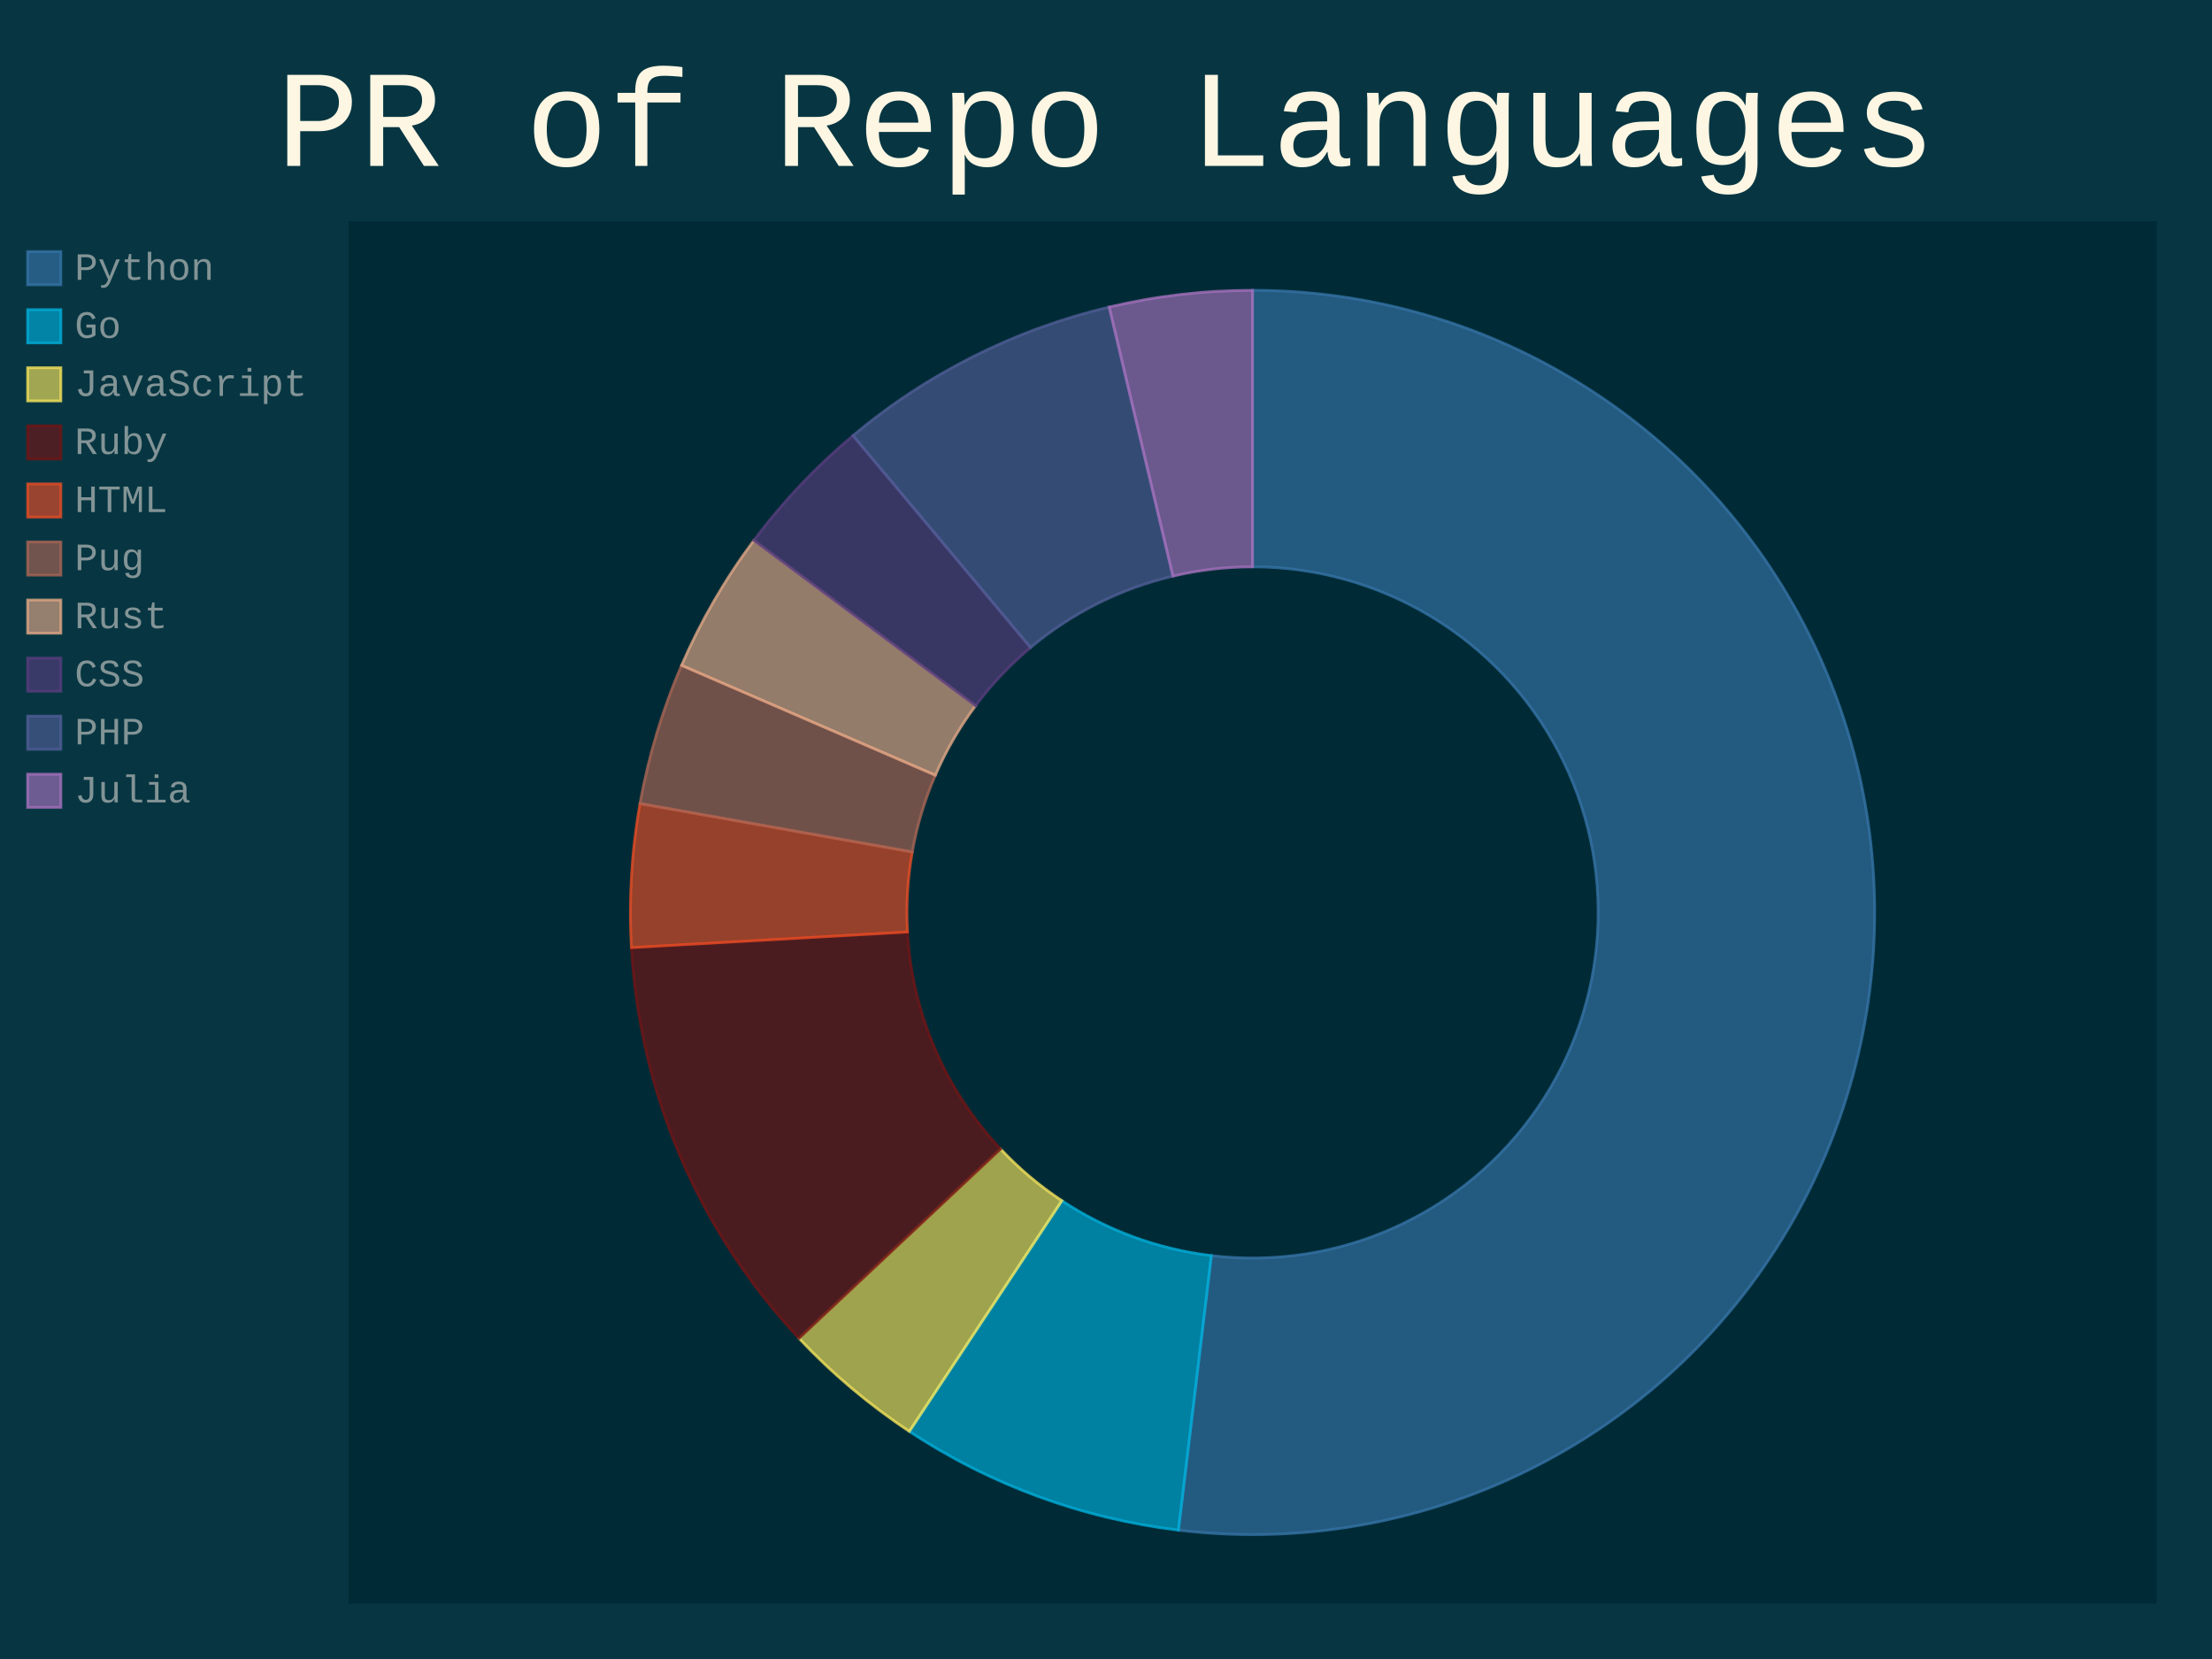
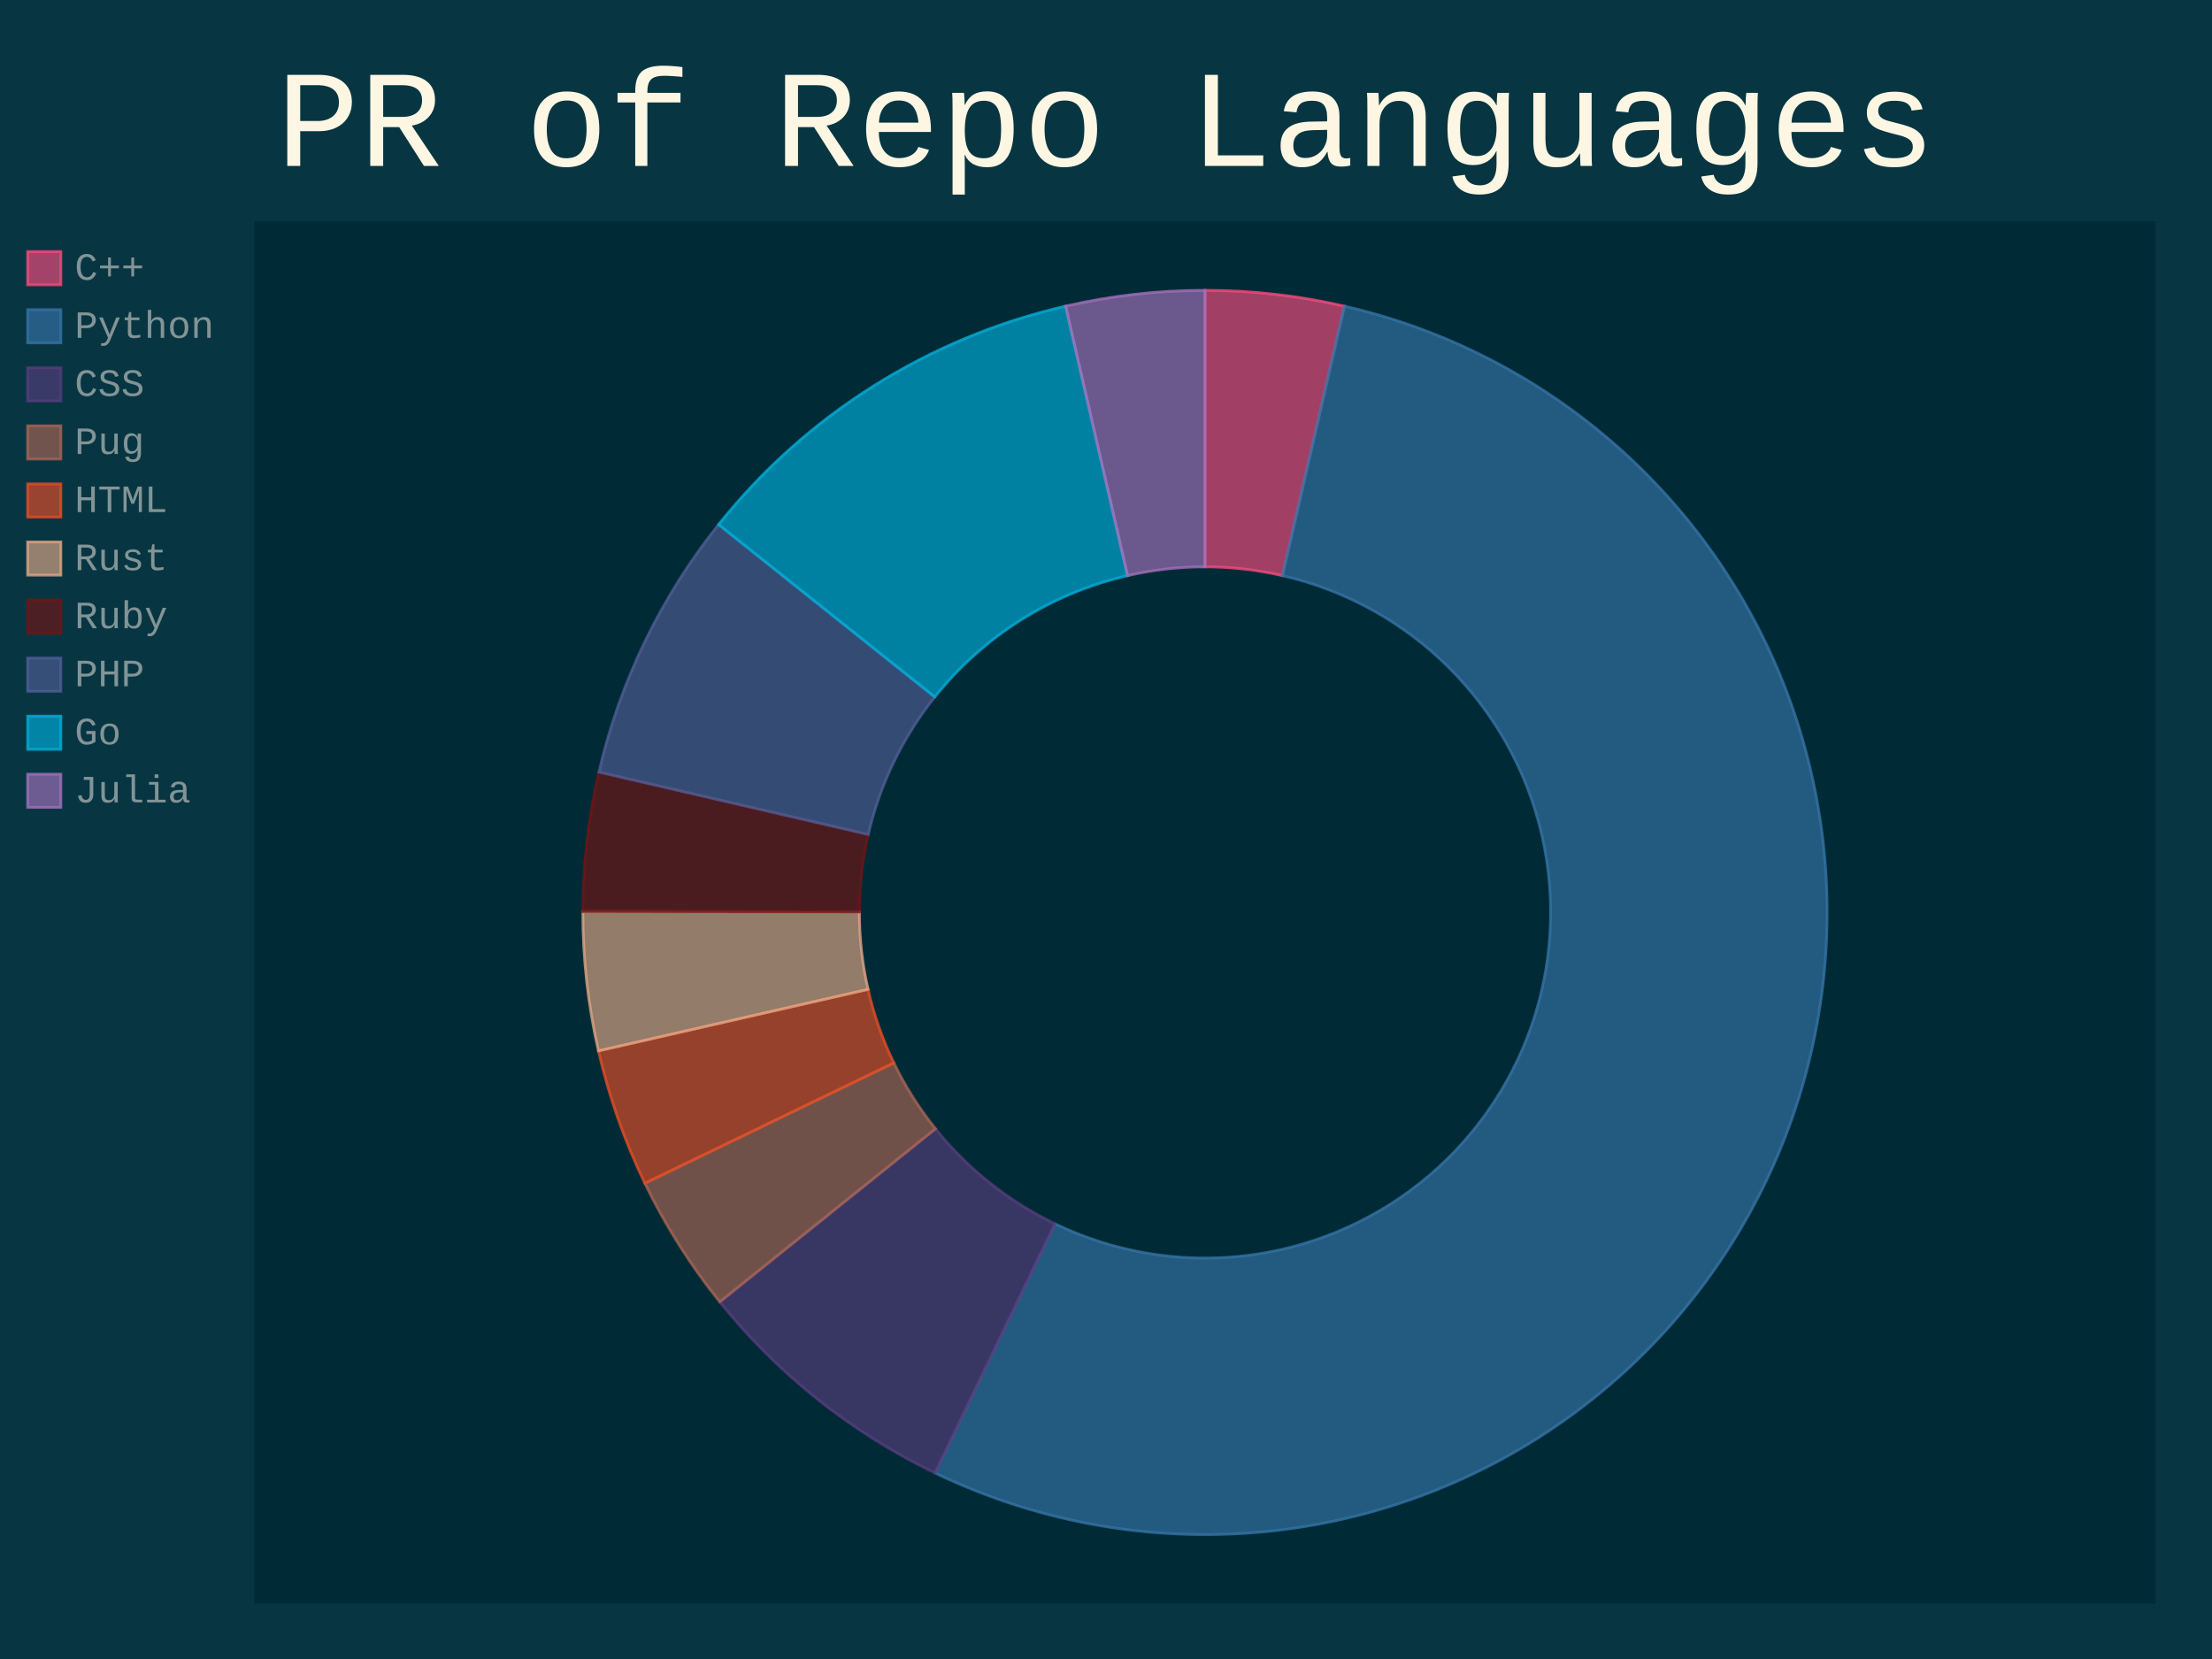
- <svg xmlns="http://www.w3.org/2000/svg" id="chart-e0751986-737e-4c0f-93f8-02f2ef3b43b1" class="pygal-chart" viewBox="0 0 800 600">
+ <svg xmlns="http://www.w3.org/2000/svg" id="chart-fab1a587-1f95-4d2b-9584-11a971f6bb82" class="pygal-chart" viewBox="0 0 800 600">
  <defs>
-     <style type="text/css">#chart-e0751986-737e-4c0f-93f8-02f2ef3b43b1{-webkit-user-select:none;-webkit-font-smoothing:antialiased;font-family:Consolas,"Liberation Mono",Menlo,Courier,monospace}#chart-e0751986-737e-4c0f-93f8-02f2ef3b43b1 .title{font-family:Consolas,"Liberation Mono",Menlo,Courier,monospace;font-size:50px}#chart-e0751986-737e-4c0f-93f8-02f2ef3b43b1 .legends .legend text{font-family:Consolas,"Liberation Mono",Menlo,Courier,monospace;font-size:14px}#chart-e0751986-737e-4c0f-93f8-02f2ef3b43b1 .axis text{font-family:Consolas,"Liberation Mono",Menlo,Courier,monospace;font-size:10px}#chart-e0751986-737e-4c0f-93f8-02f2ef3b43b1 .axis text.major{font-family:Consolas,"Liberation Mono",Menlo,Courier,monospace;font-size:10px}#chart-e0751986-737e-4c0f-93f8-02f2ef3b43b1 .text-overlay text.value{font-family:Consolas,"Liberation Mono",Menlo,Courier,monospace;font-size:16px}#chart-e0751986-737e-4c0f-93f8-02f2ef3b43b1 .text-overlay text.label{font-family:Consolas,"Liberation Mono",Menlo,Courier,monospace;font-size:10px}#chart-e0751986-737e-4c0f-93f8-02f2ef3b43b1 .tooltip{font-family:Consolas,"Liberation Mono",Menlo,Courier,monospace;font-size:14px}#chart-e0751986-737e-4c0f-93f8-02f2ef3b43b1 text.no_data{font-family:Consolas,"Liberation Mono",Menlo,Courier,monospace;font-size:64px}
- #chart-e0751986-737e-4c0f-93f8-02f2ef3b43b1{background-color:#073642}#chart-e0751986-737e-4c0f-93f8-02f2ef3b43b1 path,#chart-e0751986-737e-4c0f-93f8-02f2ef3b43b1 line,#chart-e0751986-737e-4c0f-93f8-02f2ef3b43b1 rect,#chart-e0751986-737e-4c0f-93f8-02f2ef3b43b1 circle{-webkit-transition:500ms ease-in;-moz-transition:500ms ease-in;transition:500ms ease-in}#chart-e0751986-737e-4c0f-93f8-02f2ef3b43b1 .graph &gt; .background{fill:#073642}#chart-e0751986-737e-4c0f-93f8-02f2ef3b43b1 .plot &gt; .background{fill:#002b36}#chart-e0751986-737e-4c0f-93f8-02f2ef3b43b1 .graph{fill:#839496}#chart-e0751986-737e-4c0f-93f8-02f2ef3b43b1 text.no_data{fill:#fdf6e3}#chart-e0751986-737e-4c0f-93f8-02f2ef3b43b1 .title{fill:#fdf6e3}#chart-e0751986-737e-4c0f-93f8-02f2ef3b43b1 .legends .legend text{fill:#839496}#chart-e0751986-737e-4c0f-93f8-02f2ef3b43b1 .legends .legend:hover text{fill:#fdf6e3}#chart-e0751986-737e-4c0f-93f8-02f2ef3b43b1 .axis .line{stroke:#fdf6e3}#chart-e0751986-737e-4c0f-93f8-02f2ef3b43b1 .axis .guide.line{stroke:#657b83}#chart-e0751986-737e-4c0f-93f8-02f2ef3b43b1 .axis .major.line{stroke:#839496}#chart-e0751986-737e-4c0f-93f8-02f2ef3b43b1 .axis text.major{fill:#fdf6e3}#chart-e0751986-737e-4c0f-93f8-02f2ef3b43b1 .axis.y .guides:hover .guide.line,#chart-e0751986-737e-4c0f-93f8-02f2ef3b43b1 .line-graph .axis.x .guides:hover .guide.line,#chart-e0751986-737e-4c0f-93f8-02f2ef3b43b1 .stackedline-graph .axis.x .guides:hover .guide.line,#chart-e0751986-737e-4c0f-93f8-02f2ef3b43b1 .xy-graph .axis.x .guides:hover .guide.line{stroke:#fdf6e3}#chart-e0751986-737e-4c0f-93f8-02f2ef3b43b1 .axis .guides:hover text{fill:#fdf6e3}#chart-e0751986-737e-4c0f-93f8-02f2ef3b43b1 .reactive{fill-opacity:.66;stroke-opacity:.8;stroke-width:1}#chart-e0751986-737e-4c0f-93f8-02f2ef3b43b1 .ci{stroke:#839496}#chart-e0751986-737e-4c0f-93f8-02f2ef3b43b1 .reactive.active,#chart-e0751986-737e-4c0f-93f8-02f2ef3b43b1 .active .reactive{fill-opacity:.9;stroke-opacity:.9;stroke-width:4}#chart-e0751986-737e-4c0f-93f8-02f2ef3b43b1 .ci .reactive.active{stroke-width:1.5}#chart-e0751986-737e-4c0f-93f8-02f2ef3b43b1 .series text{fill:#fdf6e3}#chart-e0751986-737e-4c0f-93f8-02f2ef3b43b1 .tooltip rect{fill:#002b36;stroke:#fdf6e3;-webkit-transition:opacity 500ms ease-in;-moz-transition:opacity 500ms ease-in;transition:opacity 500ms ease-in}#chart-e0751986-737e-4c0f-93f8-02f2ef3b43b1 .tooltip .label{fill:#839496}#chart-e0751986-737e-4c0f-93f8-02f2ef3b43b1 .tooltip .label{fill:#839496}#chart-e0751986-737e-4c0f-93f8-02f2ef3b43b1 .tooltip .legend{font-size:.8em;fill:#657b83}#chart-e0751986-737e-4c0f-93f8-02f2ef3b43b1 .tooltip .x_label{font-size:.6em;fill:#fdf6e3}#chart-e0751986-737e-4c0f-93f8-02f2ef3b43b1 .tooltip .xlink{font-size:.5em;text-decoration:underline}#chart-e0751986-737e-4c0f-93f8-02f2ef3b43b1 .tooltip .value{font-size:1.5em}#chart-e0751986-737e-4c0f-93f8-02f2ef3b43b1 .bound{font-size:.5em}#chart-e0751986-737e-4c0f-93f8-02f2ef3b43b1 .max-value{font-size:.75em;fill:#657b83}#chart-e0751986-737e-4c0f-93f8-02f2ef3b43b1 .map-element{fill:#002b36;stroke:#657b83 !important}#chart-e0751986-737e-4c0f-93f8-02f2ef3b43b1 .map-element .reactive{fill-opacity:inherit;stroke-opacity:inherit}#chart-e0751986-737e-4c0f-93f8-02f2ef3b43b1 .color-0,#chart-e0751986-737e-4c0f-93f8-02f2ef3b43b1 .color-0 a:visited{stroke:#3572A5;fill:#3572A5}#chart-e0751986-737e-4c0f-93f8-02f2ef3b43b1 .color-1,#chart-e0751986-737e-4c0f-93f8-02f2ef3b43b1 .color-1 a:visited{stroke:#00ADD8;fill:#00ADD8}#chart-e0751986-737e-4c0f-93f8-02f2ef3b43b1 .color-2,#chart-e0751986-737e-4c0f-93f8-02f2ef3b43b1 .color-2 a:visited{stroke:#f1e05a;fill:#f1e05a}#chart-e0751986-737e-4c0f-93f8-02f2ef3b43b1 .color-3,#chart-e0751986-737e-4c0f-93f8-02f2ef3b43b1 .color-3 a:visited{stroke:#701516;fill:#701516}#chart-e0751986-737e-4c0f-93f8-02f2ef3b43b1 .color-4,#chart-e0751986-737e-4c0f-93f8-02f2ef3b43b1 .color-4 a:visited{stroke:#e34c26;fill:#e34c26}#chart-e0751986-737e-4c0f-93f8-02f2ef3b43b1 .color-5,#chart-e0751986-737e-4c0f-93f8-02f2ef3b43b1 .color-5 a:visited{stroke:#a86454;fill:#a86454}#chart-e0751986-737e-4c0f-93f8-02f2ef3b43b1 .color-6,#chart-e0751986-737e-4c0f-93f8-02f2ef3b43b1 .color-6 a:visited{stroke:#dea584;fill:#dea584}#chart-e0751986-737e-4c0f-93f8-02f2ef3b43b1 .color-7,#chart-e0751986-737e-4c0f-93f8-02f2ef3b43b1 .color-7 a:visited{stroke:#563d7c;fill:#563d7c}#chart-e0751986-737e-4c0f-93f8-02f2ef3b43b1 .color-8,#chart-e0751986-737e-4c0f-93f8-02f2ef3b43b1 .color-8 a:visited{stroke:#4F5D95;fill:#4F5D95}#chart-e0751986-737e-4c0f-93f8-02f2ef3b43b1 .color-9,#chart-e0751986-737e-4c0f-93f8-02f2ef3b43b1 .color-9 a:visited{stroke:#a270ba;fill:#a270ba}#chart-e0751986-737e-4c0f-93f8-02f2ef3b43b1 .text-overlay .color-0 text{fill:black}#chart-e0751986-737e-4c0f-93f8-02f2ef3b43b1 .text-overlay .color-1 text{fill:black}#chart-e0751986-737e-4c0f-93f8-02f2ef3b43b1 .text-overlay .color-2 text{fill:black}#chart-e0751986-737e-4c0f-93f8-02f2ef3b43b1 .text-overlay .color-3 text{fill:black}#chart-e0751986-737e-4c0f-93f8-02f2ef3b43b1 .text-overlay .color-4 text{fill:black}#chart-e0751986-737e-4c0f-93f8-02f2ef3b43b1 .text-overlay .color-5 text{fill:black}#chart-e0751986-737e-4c0f-93f8-02f2ef3b43b1 .text-overlay .color-6 text{fill:black}#chart-e0751986-737e-4c0f-93f8-02f2ef3b43b1 .text-overlay .color-7 text{fill:black}#chart-e0751986-737e-4c0f-93f8-02f2ef3b43b1 .text-overlay .color-8 text{fill:black}#chart-e0751986-737e-4c0f-93f8-02f2ef3b43b1 .text-overlay .color-9 text{fill:black}
- #chart-e0751986-737e-4c0f-93f8-02f2ef3b43b1 text.no_data{text-anchor:middle}#chart-e0751986-737e-4c0f-93f8-02f2ef3b43b1 .guide.line{fill:none}#chart-e0751986-737e-4c0f-93f8-02f2ef3b43b1 .centered{text-anchor:middle}#chart-e0751986-737e-4c0f-93f8-02f2ef3b43b1 .title{text-anchor:middle}#chart-e0751986-737e-4c0f-93f8-02f2ef3b43b1 .legends .legend text{fill-opacity:1}#chart-e0751986-737e-4c0f-93f8-02f2ef3b43b1 .axis.x text{text-anchor:middle}#chart-e0751986-737e-4c0f-93f8-02f2ef3b43b1 .axis.x:not(.web) text[transform]{text-anchor:start}#chart-e0751986-737e-4c0f-93f8-02f2ef3b43b1 .axis.x:not(.web) text[transform].backwards{text-anchor:end}#chart-e0751986-737e-4c0f-93f8-02f2ef3b43b1 .axis.y text{text-anchor:end}#chart-e0751986-737e-4c0f-93f8-02f2ef3b43b1 .axis.y text[transform].backwards{text-anchor:start}#chart-e0751986-737e-4c0f-93f8-02f2ef3b43b1 .axis.y2 text{text-anchor:start}#chart-e0751986-737e-4c0f-93f8-02f2ef3b43b1 .axis.y2 text[transform].backwards{text-anchor:end}#chart-e0751986-737e-4c0f-93f8-02f2ef3b43b1 .axis .guide.line{stroke-dasharray:4,4;stroke:black}#chart-e0751986-737e-4c0f-93f8-02f2ef3b43b1 .axis .major.guide.line{stroke-dasharray:6,6;stroke:black}#chart-e0751986-737e-4c0f-93f8-02f2ef3b43b1 .horizontal .axis.y .guide.line,#chart-e0751986-737e-4c0f-93f8-02f2ef3b43b1 .horizontal .axis.y2 .guide.line,#chart-e0751986-737e-4c0f-93f8-02f2ef3b43b1 .vertical .axis.x .guide.line{opacity:0}#chart-e0751986-737e-4c0f-93f8-02f2ef3b43b1 .horizontal .axis.always_show .guide.line,#chart-e0751986-737e-4c0f-93f8-02f2ef3b43b1 .vertical .axis.always_show .guide.line{opacity:1 !important}#chart-e0751986-737e-4c0f-93f8-02f2ef3b43b1 .axis.y .guides:hover .guide.line,#chart-e0751986-737e-4c0f-93f8-02f2ef3b43b1 .axis.y2 .guides:hover .guide.line,#chart-e0751986-737e-4c0f-93f8-02f2ef3b43b1 .axis.x .guides:hover .guide.line{opacity:1}#chart-e0751986-737e-4c0f-93f8-02f2ef3b43b1 .axis .guides:hover text{opacity:1}#chart-e0751986-737e-4c0f-93f8-02f2ef3b43b1 .nofill{fill:none}#chart-e0751986-737e-4c0f-93f8-02f2ef3b43b1 .subtle-fill{fill-opacity:.2}#chart-e0751986-737e-4c0f-93f8-02f2ef3b43b1 .dot{stroke-width:1px;fill-opacity:1;stroke-opacity:1}#chart-e0751986-737e-4c0f-93f8-02f2ef3b43b1 .dot.active{stroke-width:5px}#chart-e0751986-737e-4c0f-93f8-02f2ef3b43b1 .dot.negative{fill:transparent}#chart-e0751986-737e-4c0f-93f8-02f2ef3b43b1 text,#chart-e0751986-737e-4c0f-93f8-02f2ef3b43b1 tspan{stroke:none !important}#chart-e0751986-737e-4c0f-93f8-02f2ef3b43b1 .series text.active{opacity:1}#chart-e0751986-737e-4c0f-93f8-02f2ef3b43b1 .tooltip rect{fill-opacity:.95;stroke-width:.5}#chart-e0751986-737e-4c0f-93f8-02f2ef3b43b1 .tooltip text{fill-opacity:1}#chart-e0751986-737e-4c0f-93f8-02f2ef3b43b1 .showable{visibility:hidden}#chart-e0751986-737e-4c0f-93f8-02f2ef3b43b1 .showable.shown{visibility:visible}#chart-e0751986-737e-4c0f-93f8-02f2ef3b43b1 .gauge-background{fill:rgba(229,229,229,1);stroke:none}#chart-e0751986-737e-4c0f-93f8-02f2ef3b43b1 .bg-lines{stroke:#073642;stroke-width:2px}</style>
+     <style type="text/css">#chart-fab1a587-1f95-4d2b-9584-11a971f6bb82{-webkit-user-select:none;-webkit-font-smoothing:antialiased;font-family:Consolas,"Liberation Mono",Menlo,Courier,monospace}#chart-fab1a587-1f95-4d2b-9584-11a971f6bb82 .title{font-family:Consolas,"Liberation Mono",Menlo,Courier,monospace;font-size:50px}#chart-fab1a587-1f95-4d2b-9584-11a971f6bb82 .legends .legend text{font-family:Consolas,"Liberation Mono",Menlo,Courier,monospace;font-size:14px}#chart-fab1a587-1f95-4d2b-9584-11a971f6bb82 .axis text{font-family:Consolas,"Liberation Mono",Menlo,Courier,monospace;font-size:10px}#chart-fab1a587-1f95-4d2b-9584-11a971f6bb82 .axis text.major{font-family:Consolas,"Liberation Mono",Menlo,Courier,monospace;font-size:10px}#chart-fab1a587-1f95-4d2b-9584-11a971f6bb82 .text-overlay text.value{font-family:Consolas,"Liberation Mono",Menlo,Courier,monospace;font-size:16px}#chart-fab1a587-1f95-4d2b-9584-11a971f6bb82 .text-overlay text.label{font-family:Consolas,"Liberation Mono",Menlo,Courier,monospace;font-size:10px}#chart-fab1a587-1f95-4d2b-9584-11a971f6bb82 .tooltip{font-family:Consolas,"Liberation Mono",Menlo,Courier,monospace;font-size:14px}#chart-fab1a587-1f95-4d2b-9584-11a971f6bb82 text.no_data{font-family:Consolas,"Liberation Mono",Menlo,Courier,monospace;font-size:64px}
+ #chart-fab1a587-1f95-4d2b-9584-11a971f6bb82{background-color:#073642}#chart-fab1a587-1f95-4d2b-9584-11a971f6bb82 path,#chart-fab1a587-1f95-4d2b-9584-11a971f6bb82 line,#chart-fab1a587-1f95-4d2b-9584-11a971f6bb82 rect,#chart-fab1a587-1f95-4d2b-9584-11a971f6bb82 circle{-webkit-transition:500ms ease-in;-moz-transition:500ms ease-in;transition:500ms ease-in}#chart-fab1a587-1f95-4d2b-9584-11a971f6bb82 .graph &gt; .background{fill:#073642}#chart-fab1a587-1f95-4d2b-9584-11a971f6bb82 .plot &gt; .background{fill:#002b36}#chart-fab1a587-1f95-4d2b-9584-11a971f6bb82 .graph{fill:#839496}#chart-fab1a587-1f95-4d2b-9584-11a971f6bb82 text.no_data{fill:#fdf6e3}#chart-fab1a587-1f95-4d2b-9584-11a971f6bb82 .title{fill:#fdf6e3}#chart-fab1a587-1f95-4d2b-9584-11a971f6bb82 .legends .legend text{fill:#839496}#chart-fab1a587-1f95-4d2b-9584-11a971f6bb82 .legends .legend:hover text{fill:#fdf6e3}#chart-fab1a587-1f95-4d2b-9584-11a971f6bb82 .axis .line{stroke:#fdf6e3}#chart-fab1a587-1f95-4d2b-9584-11a971f6bb82 .axis .guide.line{stroke:#657b83}#chart-fab1a587-1f95-4d2b-9584-11a971f6bb82 .axis .major.line{stroke:#839496}#chart-fab1a587-1f95-4d2b-9584-11a971f6bb82 .axis text.major{fill:#fdf6e3}#chart-fab1a587-1f95-4d2b-9584-11a971f6bb82 .axis.y .guides:hover .guide.line,#chart-fab1a587-1f95-4d2b-9584-11a971f6bb82 .line-graph .axis.x .guides:hover .guide.line,#chart-fab1a587-1f95-4d2b-9584-11a971f6bb82 .stackedline-graph .axis.x .guides:hover .guide.line,#chart-fab1a587-1f95-4d2b-9584-11a971f6bb82 .xy-graph .axis.x .guides:hover .guide.line{stroke:#fdf6e3}#chart-fab1a587-1f95-4d2b-9584-11a971f6bb82 .axis .guides:hover text{fill:#fdf6e3}#chart-fab1a587-1f95-4d2b-9584-11a971f6bb82 .reactive{fill-opacity:.66;stroke-opacity:.8;stroke-width:1}#chart-fab1a587-1f95-4d2b-9584-11a971f6bb82 .ci{stroke:#839496}#chart-fab1a587-1f95-4d2b-9584-11a971f6bb82 .reactive.active,#chart-fab1a587-1f95-4d2b-9584-11a971f6bb82 .active .reactive{fill-opacity:.9;stroke-opacity:.9;stroke-width:4}#chart-fab1a587-1f95-4d2b-9584-11a971f6bb82 .ci .reactive.active{stroke-width:1.5}#chart-fab1a587-1f95-4d2b-9584-11a971f6bb82 .series text{fill:#fdf6e3}#chart-fab1a587-1f95-4d2b-9584-11a971f6bb82 .tooltip rect{fill:#002b36;stroke:#fdf6e3;-webkit-transition:opacity 500ms ease-in;-moz-transition:opacity 500ms ease-in;transition:opacity 500ms ease-in}#chart-fab1a587-1f95-4d2b-9584-11a971f6bb82 .tooltip .label{fill:#839496}#chart-fab1a587-1f95-4d2b-9584-11a971f6bb82 .tooltip .label{fill:#839496}#chart-fab1a587-1f95-4d2b-9584-11a971f6bb82 .tooltip .legend{font-size:.8em;fill:#657b83}#chart-fab1a587-1f95-4d2b-9584-11a971f6bb82 .tooltip .x_label{font-size:.6em;fill:#fdf6e3}#chart-fab1a587-1f95-4d2b-9584-11a971f6bb82 .tooltip .xlink{font-size:.5em;text-decoration:underline}#chart-fab1a587-1f95-4d2b-9584-11a971f6bb82 .tooltip .value{font-size:1.5em}#chart-fab1a587-1f95-4d2b-9584-11a971f6bb82 .bound{font-size:.5em}#chart-fab1a587-1f95-4d2b-9584-11a971f6bb82 .max-value{font-size:.75em;fill:#657b83}#chart-fab1a587-1f95-4d2b-9584-11a971f6bb82 .map-element{fill:#002b36;stroke:#657b83 !important}#chart-fab1a587-1f95-4d2b-9584-11a971f6bb82 .map-element .reactive{fill-opacity:inherit;stroke-opacity:inherit}#chart-fab1a587-1f95-4d2b-9584-11a971f6bb82 .color-0,#chart-fab1a587-1f95-4d2b-9584-11a971f6bb82 .color-0 a:visited{stroke:#f34b7d;fill:#f34b7d}#chart-fab1a587-1f95-4d2b-9584-11a971f6bb82 .color-1,#chart-fab1a587-1f95-4d2b-9584-11a971f6bb82 .color-1 a:visited{stroke:#3572A5;fill:#3572A5}#chart-fab1a587-1f95-4d2b-9584-11a971f6bb82 .color-2,#chart-fab1a587-1f95-4d2b-9584-11a971f6bb82 .color-2 a:visited{stroke:#563d7c;fill:#563d7c}#chart-fab1a587-1f95-4d2b-9584-11a971f6bb82 .color-3,#chart-fab1a587-1f95-4d2b-9584-11a971f6bb82 .color-3 a:visited{stroke:#a86454;fill:#a86454}#chart-fab1a587-1f95-4d2b-9584-11a971f6bb82 .color-4,#chart-fab1a587-1f95-4d2b-9584-11a971f6bb82 .color-4 a:visited{stroke:#e34c26;fill:#e34c26}#chart-fab1a587-1f95-4d2b-9584-11a971f6bb82 .color-5,#chart-fab1a587-1f95-4d2b-9584-11a971f6bb82 .color-5 a:visited{stroke:#dea584;fill:#dea584}#chart-fab1a587-1f95-4d2b-9584-11a971f6bb82 .color-6,#chart-fab1a587-1f95-4d2b-9584-11a971f6bb82 .color-6 a:visited{stroke:#701516;fill:#701516}#chart-fab1a587-1f95-4d2b-9584-11a971f6bb82 .color-7,#chart-fab1a587-1f95-4d2b-9584-11a971f6bb82 .color-7 a:visited{stroke:#4F5D95;fill:#4F5D95}#chart-fab1a587-1f95-4d2b-9584-11a971f6bb82 .color-8,#chart-fab1a587-1f95-4d2b-9584-11a971f6bb82 .color-8 a:visited{stroke:#00ADD8;fill:#00ADD8}#chart-fab1a587-1f95-4d2b-9584-11a971f6bb82 .color-9,#chart-fab1a587-1f95-4d2b-9584-11a971f6bb82 .color-9 a:visited{stroke:#a270ba;fill:#a270ba}#chart-fab1a587-1f95-4d2b-9584-11a971f6bb82 .text-overlay .color-0 text{fill:black}#chart-fab1a587-1f95-4d2b-9584-11a971f6bb82 .text-overlay .color-1 text{fill:black}#chart-fab1a587-1f95-4d2b-9584-11a971f6bb82 .text-overlay .color-2 text{fill:black}#chart-fab1a587-1f95-4d2b-9584-11a971f6bb82 .text-overlay .color-3 text{fill:black}#chart-fab1a587-1f95-4d2b-9584-11a971f6bb82 .text-overlay .color-4 text{fill:black}#chart-fab1a587-1f95-4d2b-9584-11a971f6bb82 .text-overlay .color-5 text{fill:black}#chart-fab1a587-1f95-4d2b-9584-11a971f6bb82 .text-overlay .color-6 text{fill:black}#chart-fab1a587-1f95-4d2b-9584-11a971f6bb82 .text-overlay .color-7 text{fill:black}#chart-fab1a587-1f95-4d2b-9584-11a971f6bb82 .text-overlay .color-8 text{fill:black}#chart-fab1a587-1f95-4d2b-9584-11a971f6bb82 .text-overlay .color-9 text{fill:black}
+ #chart-fab1a587-1f95-4d2b-9584-11a971f6bb82 text.no_data{text-anchor:middle}#chart-fab1a587-1f95-4d2b-9584-11a971f6bb82 .guide.line{fill:none}#chart-fab1a587-1f95-4d2b-9584-11a971f6bb82 .centered{text-anchor:middle}#chart-fab1a587-1f95-4d2b-9584-11a971f6bb82 .title{text-anchor:middle}#chart-fab1a587-1f95-4d2b-9584-11a971f6bb82 .legends .legend text{fill-opacity:1}#chart-fab1a587-1f95-4d2b-9584-11a971f6bb82 .axis.x text{text-anchor:middle}#chart-fab1a587-1f95-4d2b-9584-11a971f6bb82 .axis.x:not(.web) text[transform]{text-anchor:start}#chart-fab1a587-1f95-4d2b-9584-11a971f6bb82 .axis.x:not(.web) text[transform].backwards{text-anchor:end}#chart-fab1a587-1f95-4d2b-9584-11a971f6bb82 .axis.y text{text-anchor:end}#chart-fab1a587-1f95-4d2b-9584-11a971f6bb82 .axis.y text[transform].backwards{text-anchor:start}#chart-fab1a587-1f95-4d2b-9584-11a971f6bb82 .axis.y2 text{text-anchor:start}#chart-fab1a587-1f95-4d2b-9584-11a971f6bb82 .axis.y2 text[transform].backwards{text-anchor:end}#chart-fab1a587-1f95-4d2b-9584-11a971f6bb82 .axis .guide.line{stroke-dasharray:4,4;stroke:black}#chart-fab1a587-1f95-4d2b-9584-11a971f6bb82 .axis .major.guide.line{stroke-dasharray:6,6;stroke:black}#chart-fab1a587-1f95-4d2b-9584-11a971f6bb82 .horizontal .axis.y .guide.line,#chart-fab1a587-1f95-4d2b-9584-11a971f6bb82 .horizontal .axis.y2 .guide.line,#chart-fab1a587-1f95-4d2b-9584-11a971f6bb82 .vertical .axis.x .guide.line{opacity:0}#chart-fab1a587-1f95-4d2b-9584-11a971f6bb82 .horizontal .axis.always_show .guide.line,#chart-fab1a587-1f95-4d2b-9584-11a971f6bb82 .vertical .axis.always_show .guide.line{opacity:1 !important}#chart-fab1a587-1f95-4d2b-9584-11a971f6bb82 .axis.y .guides:hover .guide.line,#chart-fab1a587-1f95-4d2b-9584-11a971f6bb82 .axis.y2 .guides:hover .guide.line,#chart-fab1a587-1f95-4d2b-9584-11a971f6bb82 .axis.x .guides:hover .guide.line{opacity:1}#chart-fab1a587-1f95-4d2b-9584-11a971f6bb82 .axis .guides:hover text{opacity:1}#chart-fab1a587-1f95-4d2b-9584-11a971f6bb82 .nofill{fill:none}#chart-fab1a587-1f95-4d2b-9584-11a971f6bb82 .subtle-fill{fill-opacity:.2}#chart-fab1a587-1f95-4d2b-9584-11a971f6bb82 .dot{stroke-width:1px;fill-opacity:1;stroke-opacity:1}#chart-fab1a587-1f95-4d2b-9584-11a971f6bb82 .dot.active{stroke-width:5px}#chart-fab1a587-1f95-4d2b-9584-11a971f6bb82 .dot.negative{fill:transparent}#chart-fab1a587-1f95-4d2b-9584-11a971f6bb82 text,#chart-fab1a587-1f95-4d2b-9584-11a971f6bb82 tspan{stroke:none !important}#chart-fab1a587-1f95-4d2b-9584-11a971f6bb82 .series text.active{opacity:1}#chart-fab1a587-1f95-4d2b-9584-11a971f6bb82 .tooltip rect{fill-opacity:.95;stroke-width:.5}#chart-fab1a587-1f95-4d2b-9584-11a971f6bb82 .tooltip text{fill-opacity:1}#chart-fab1a587-1f95-4d2b-9584-11a971f6bb82 .showable{visibility:hidden}#chart-fab1a587-1f95-4d2b-9584-11a971f6bb82 .showable.shown{visibility:visible}#chart-fab1a587-1f95-4d2b-9584-11a971f6bb82 .gauge-background{fill:rgba(229,229,229,1);stroke:none}#chart-fab1a587-1f95-4d2b-9584-11a971f6bb82 .bg-lines{stroke:#073642;stroke-width:2px}</style>
  </defs>
  <g class="graph pie-graph vertical">
    <rect x="0" y="0" width="800" height="600" class="background" />
-     <g transform="translate(126, 80)" class="plot">
-       <rect x="0" y="0" width="654.0" height="500" class="background" />
+     <g transform="translate(92, 80)" class="plot">
+       <rect x="0" y="0" width="687.6" height="500" class="background" />
      <g class="series serie-0 color-0">
        <g class="slices">
          <g class="slice">
-             <path d="M327 25 A225 225 0 1 1 300.203 473.399 L312.113 374.11 A125 125 0 1 0 327 125 z" class="slice reactive tooltip-trigger" />
+             <path d="M343.8 25 A225 225 0 0 1 394.211 30.72 L371.806 128.178 A125 125 0 0 0 343.8 125 z" class="slice reactive tooltip-trigger" />
          </g>
        </g>
      </g>
      <g class="series serie-1 color-1">
        <g class="slices">
          <g class="slice">
-             <path d="M300.203 473.399 A225 225 0 0 1 202.88 437.668 L258.044 354.26 A125 125 0 0 0 312.113 374.11 z" class="slice reactive tooltip-trigger" />
+             <path d="M394.211 30.72 A225 225 0 1 1 246.176 452.718 L289.565 362.621 A125 125 0 1 0 371.806 128.178 z" class="slice reactive tooltip-trigger" />
          </g>
        </g>
      </g>
      <g class="series serie-2 color-2">
        <g class="slices">
          <g class="slice">
-             <path d="M202.88 437.668 A225 225 0 0 1 162.982 404.023 L235.879 335.568 A125 125 0 0 0 258.044 354.26 z" class="slice reactive tooltip-trigger" />
+             <path d="M246.176 452.718 A225 225 0 0 1 168.329 390.837 L246.316 328.243 A125 125 0 0 0 289.565 362.621 z" class="slice reactive tooltip-trigger" />
          </g>
        </g>
      </g>
      <g class="series serie-3 color-3">
        <g class="slices">
          <g class="slice">
-             <path d="M162.982 404.023 A225 225 0 0 1 102.36 262.717 L202.2 257.065 A125 125 0 0 0 235.879 335.568 z" class="slice reactive tooltip-trigger" />
+             <path d="M168.329 390.837 A225 225 0 0 1 141.235 347.942 L231.264 304.412 A125 125 0 0 0 246.316 328.243 z" class="slice reactive tooltip-trigger" />
          </g>
        </g>
      </g>
      <g class="series serie-4 color-4">
        <g class="slices">
          <g class="slice">
-             <path d="M102.36 262.717 A225 225 0 0 1 105.473 210.62 L203.929 228.122 A125 125 0 0 0 202.2 257.065 z" class="slice reactive tooltip-trigger" />
+             <path d="M141.235 347.942 A225 225 0 0 1 124.441 300.067 L221.934 277.815 A125 125 0 0 0 231.264 304.412 z" class="slice reactive tooltip-trigger" />
          </g>
        </g>
      </g>
      <g class="series serie-5 color-5">
        <g class="slices">
          <g class="slice">
-             <path d="M105.473 210.62 A225 225 0 0 1 120.505 160.642 L212.281 200.357 A125 125 0 0 0 203.929 228.122 z" class="slice reactive tooltip-trigger" />
+             <path d="M124.441 300.067 A225 225 0 0 1 118.8 249.647 L218.8 249.804 A125 125 0 0 0 221.934 277.815 z" class="slice reactive tooltip-trigger" />
          </g>
        </g>
      </g>
      <g class="series serie-6 color-6">
        <g class="slices">
          <g class="slice">
-             <path d="M120.505 160.642 A225 225 0 0 1 146.647 115.471 L226.804 175.262 A125 125 0 0 0 212.281 200.357 z" class="slice reactive tooltip-trigger" />
+             <path d="M118.8 249.647 A225 225 0 0 1 124.599 199.245 L222.022 221.803 A125 125 0 0 0 218.8 249.804 z" class="slice reactive tooltip-trigger" />
          </g>
        </g>
      </g>
      <g class="series serie-7 color-7">
        <g class="slices">
          <g class="slice">
-             <path d="M146.647 115.471 A225 225 0 0 1 182.493 77.539 L246.718 154.188 A125 125 0 0 0 226.804 175.262 z" class="slice reactive tooltip-trigger" />
+             <path d="M124.599 199.245 A225 225 0 0 1 167.888 109.715 L246.071 172.064 A125 125 0 0 0 222.022 221.803 z" class="slice reactive tooltip-trigger" />
          </g>
        </g>
      </g>
      <g class="series serie-8 color-8">
        <g class="slices">
          <g class="slice">
-             <path d="M182.493 77.539 A225 225 0 0 1 275.162 31.053 L298.201 128.363 A125 125 0 0 0 246.718 154.188 z" class="slice reactive tooltip-trigger" />
+             <path d="M167.888 109.715 A225 225 0 0 1 293.389 30.72 L315.794 128.178 A125 125 0 0 0 246.071 172.064 z" class="slice reactive tooltip-trigger" />
          </g>
        </g>
      </g>
      <g class="series serie-9 color-9">
        <g class="slices">
          <g class="slice">
-             <path d="M275.162 31.053 A225 225 0 0 1 327 25 L327 125 A125 125 0 0 0 298.201 128.363 z" class="slice reactive tooltip-trigger" />
+             <path d="M293.389 30.72 A225 225 0 0 1 343.8 25 L343.8 125 A125 125 0 0 0 315.794 128.178 z" class="slice reactive tooltip-trigger" />
          </g>
        </g>
      </g>
    </g>
    <g class="titles">
      <text x="400.0" y="60" class="title plot_title">PR of Repo Languages</text>
    </g>
-     <g transform="translate(126, 80)" class="plot overlay">
+     <g transform="translate(92, 80)" class="plot overlay">
      <g class="series serie-0 color-0" />
      <g class="series serie-1 color-1" />
      <g class="series serie-2 color-2" />
      <g class="series serie-3 color-3" />
      <g class="series serie-4 color-4" />
      <g class="series serie-5 color-5" />
      <g class="series serie-6 color-6" />
      <g class="series serie-7 color-7" />
      <g class="series serie-8 color-8" />
      <g class="series serie-9 color-9" />
    </g>
-     <g transform="translate(126, 80)" class="plot text-overlay">
+     <g transform="translate(92, 80)" class="plot text-overlay">
      <g class="series serie-0 color-0" />
      <g class="series serie-1 color-1" />
      <g class="series serie-2 color-2" />
      <g class="series serie-3 color-3" />
      <g class="series serie-4 color-4" />
      <g class="series serie-5 color-5" />
      <g class="series serie-6 color-6" />
      <g class="series serie-7 color-7" />
      <g class="series serie-8 color-8" />
      <g class="series serie-9 color-9" />
    </g>
-     <g transform="translate(126, 80)" class="plot tooltip-overlay">
+     <g transform="translate(92, 80)" class="plot tooltip-overlay">
      <g transform="translate(0 0)" style="opacity: 0" class="tooltip">
        <rect rx="0" ry="0" width="0" height="0" class="tooltip-box" />
        <g class="text" />
      </g>
    </g>
    <g transform="translate(10, 90)" class="legends">
      <g id="activate-serie-0" class="legend reactive activate-serie">
        <rect x="0.0" y="1.0" width="12" height="12" class="color-0 reactive" />
-         <text x="17.0" y="11.2">Python</text>
+         <text x="17.0" y="11.2">C++</text>
      </g>
      <g id="activate-serie-1" class="legend reactive activate-serie">
        <rect x="0.0" y="22.0" width="12" height="12" class="color-1 reactive" />
-         <text x="17.0" y="32.2">Go</text>
+         <text x="17.0" y="32.2">Python</text>
      </g>
      <g id="activate-serie-2" class="legend reactive activate-serie">
        <rect x="0.0" y="43.0" width="12" height="12" class="color-2 reactive" />
-         <text x="17.0" y="53.2">JavaScript</text>
+         <text x="17.0" y="53.2">CSS</text>
      </g>
      <g id="activate-serie-3" class="legend reactive activate-serie">
        <rect x="0.0" y="64.0" width="12" height="12" class="color-3 reactive" />
-         <text x="17.0" y="74.2">Ruby</text>
+         <text x="17.0" y="74.2">Pug</text>
      </g>
      <g id="activate-serie-4" class="legend reactive activate-serie">
        <rect x="0.0" y="85.0" width="12" height="12" class="color-4 reactive" />
        <text x="17.0" y="95.2">HTML</text>
      </g>
      <g id="activate-serie-5" class="legend reactive activate-serie">
        <rect x="0.0" y="106.0" width="12" height="12" class="color-5 reactive" />
-         <text x="17.0" y="116.2">Pug</text>
+         <text x="17.0" y="116.2">Rust</text>
      </g>
      <g id="activate-serie-6" class="legend reactive activate-serie">
        <rect x="0.0" y="127.0" width="12" height="12" class="color-6 reactive" />
-         <text x="17.0" y="137.2">Rust</text>
+         <text x="17.0" y="137.2">Ruby</text>
      </g>
      <g id="activate-serie-7" class="legend reactive activate-serie">
        <rect x="0.0" y="148.0" width="12" height="12" class="color-7 reactive" />
-         <text x="17.0" y="158.2">CSS</text>
+         <text x="17.0" y="158.2">PHP</text>
      </g>
      <g id="activate-serie-8" class="legend reactive activate-serie">
        <rect x="0.0" y="169.0" width="12" height="12" class="color-8 reactive" />
-         <text x="17.0" y="179.2">PHP</text>
+         <text x="17.0" y="179.2">Go</text>
      </g>
      <g id="activate-serie-9" class="legend reactive activate-serie">
        <rect x="0.0" y="190.0" width="12" height="12" class="color-9 reactive" />
        <text x="17.0" y="200.2">Julia</text>
      </g>
    </g>
    <g transform="translate(790, 90)" class="legends" />
  </g>
</svg>
